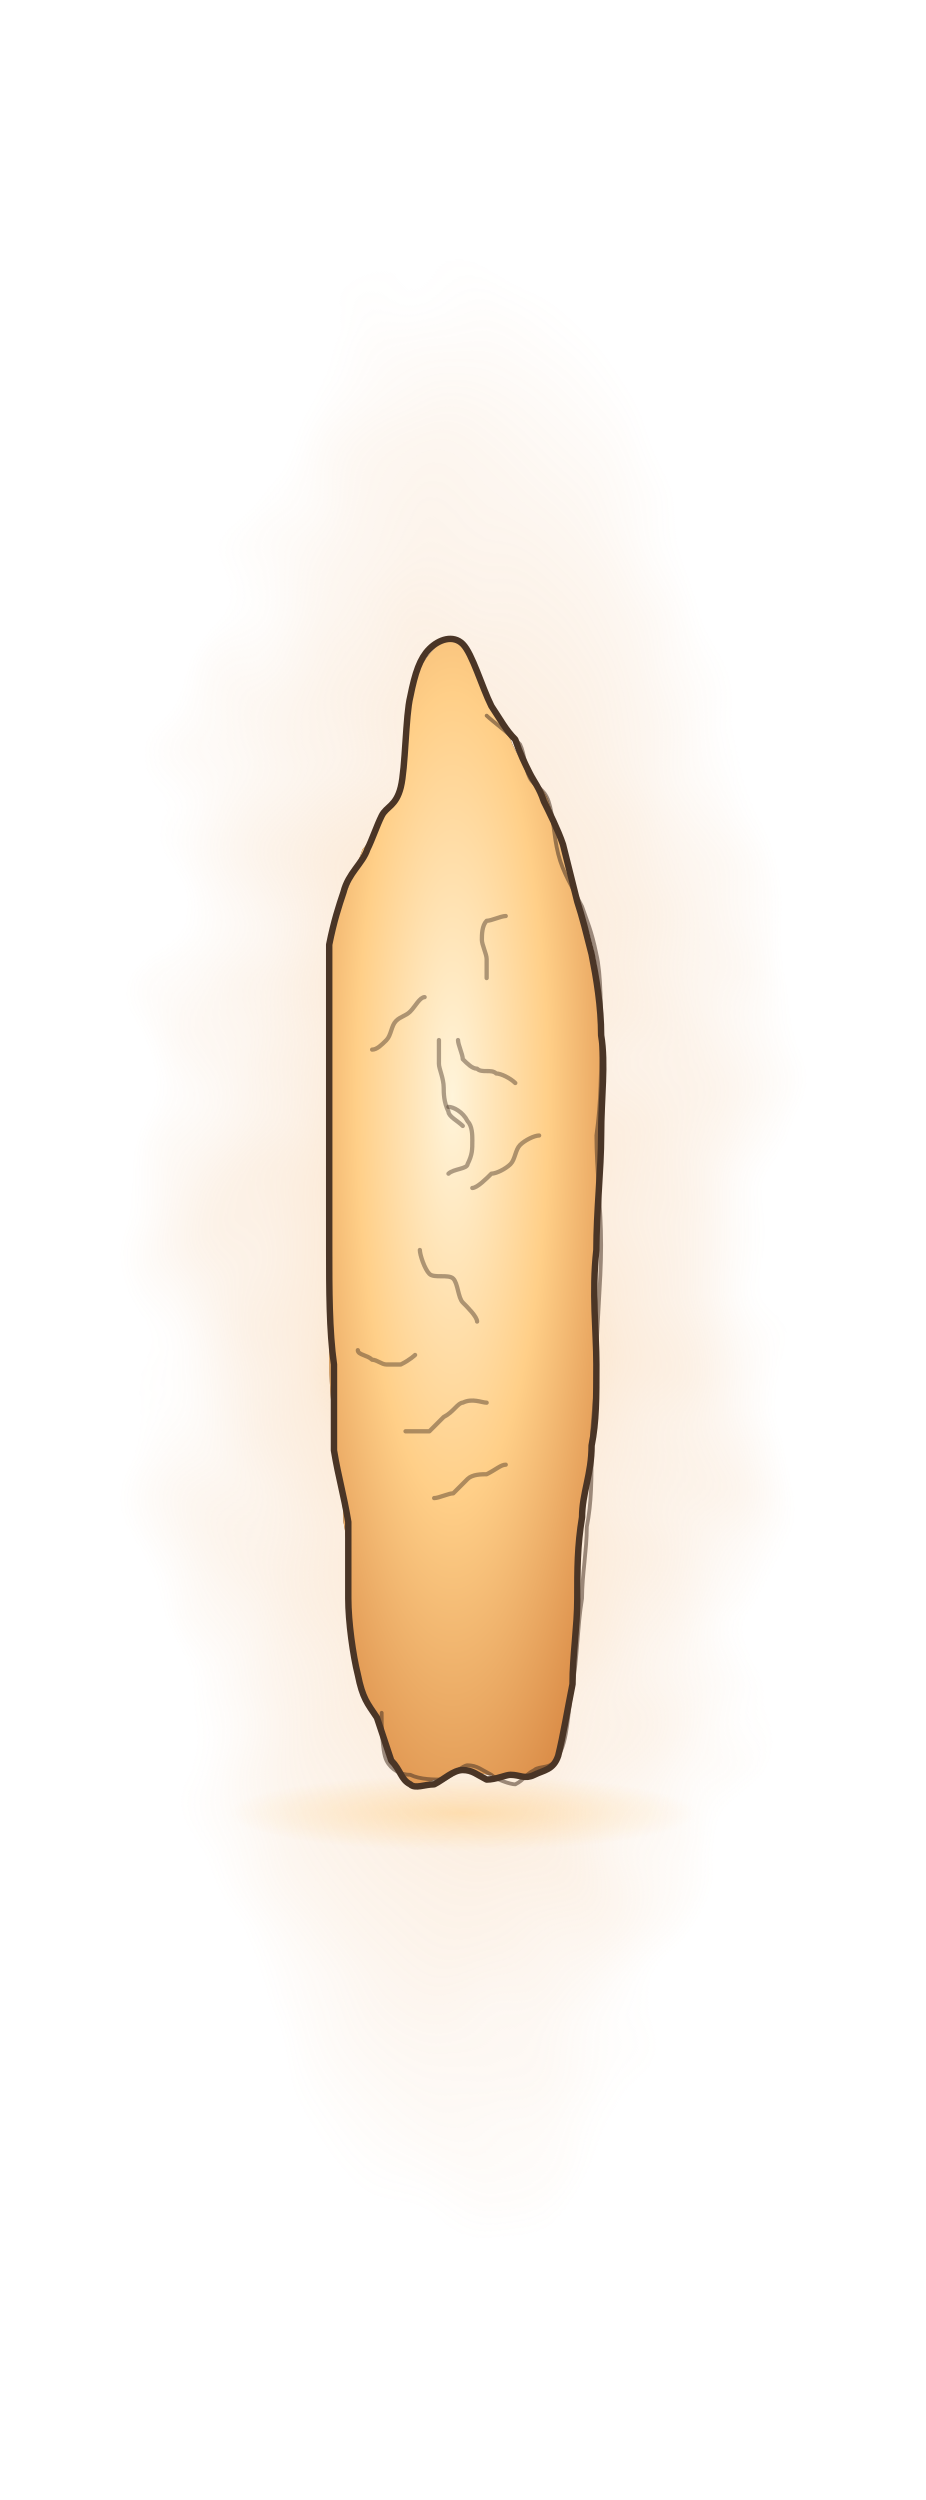
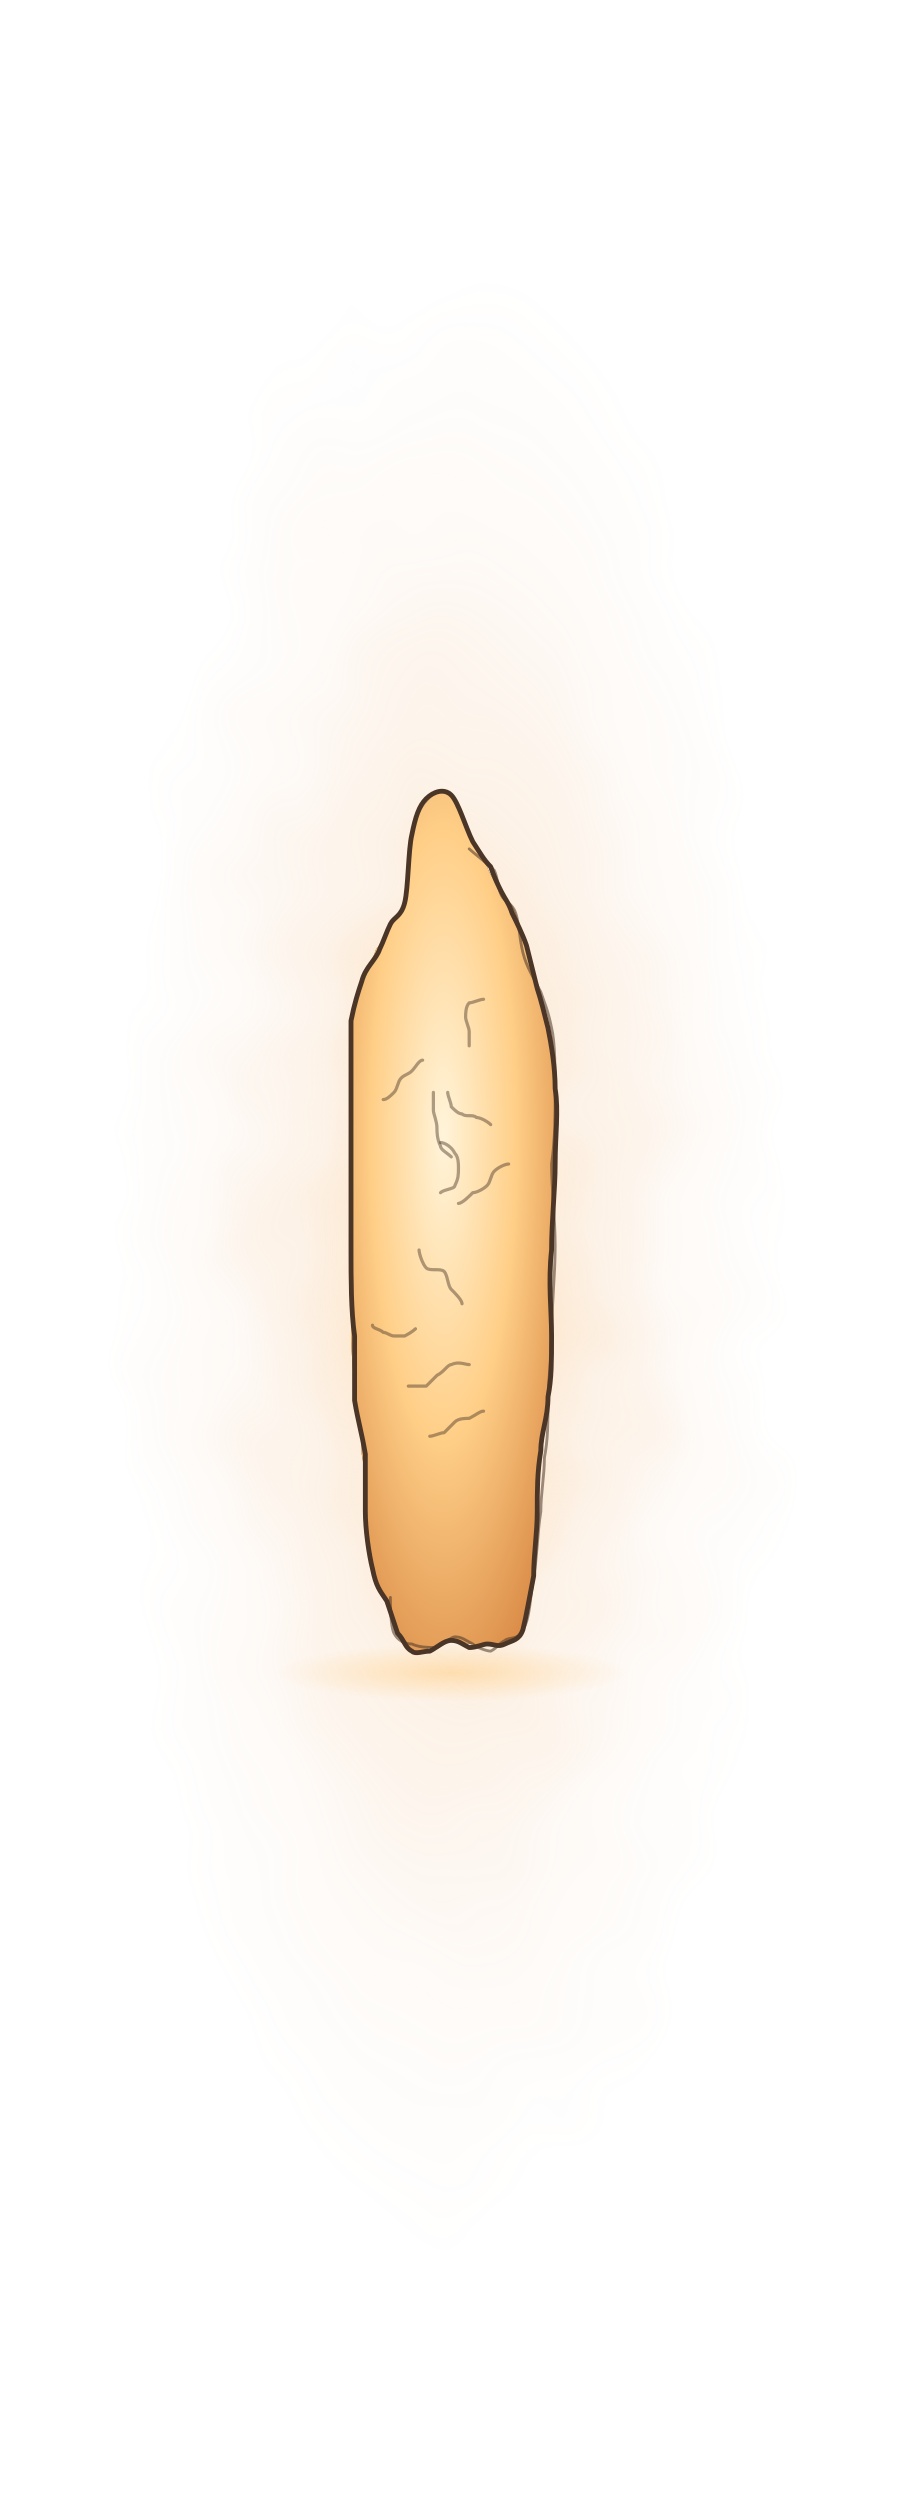
- <svg xmlns="http://www.w3.org/2000/svg" viewBox="863 296 194 524" width="194" height="524" fill="none" stroke-linecap="round" stroke-linejoin="round">
+ <svg xmlns="http://www.w3.org/2000/svg" viewBox="834 209 252 698" width="252" height="698" fill="none" stroke-linecap="round" stroke-linejoin="round">
  <style>.ln{stroke:#4a3526;stroke-width:1.35}.ln2{stroke-width:.8;opacity:.55}.wisp{stroke-width:.9;opacity:.45}.sup,.floor{stroke:#c9a582}.sup.pale{stroke:#cdc0b0}.floor{opacity:.25}.bg{fill:#3d2d26}.blotch{fill:#1f1612}.fibre{fill:none;stroke:#1f1612;stroke-linecap:round}.mottle{fill:#4a2614;opacity:.55}</style>
  <defs>
-     <radialGradient id="halo">
-       <stop offset="0" stop-color="#ffcf87" stop-opacity=".55" />
-       <stop offset=".45" stop-color="#f0a250" stop-opacity=".2" />
-       <stop offset="1" stop-color="#e08a3c" stop-opacity="0" />
-     </radialGradient>
    <radialGradient id="inner" cx=".45" cy=".4" r=".7">
      <stop offset="0" stop-color="#fff4da" />
      <stop offset=".5" stop-color="#ffcf88" />
      <stop offset="1" stop-color="#d98a45" />
    </radialGradient>
    <radialGradient id="pale" cx=".45" cy=".4" r=".7">
      <stop offset="0" stop-color="#ffffff" />
      <stop offset=".6" stop-color="#fff8ec" />
      <stop offset="1" stop-color="#ecd3b4" />
    </radialGradient>
    <radialGradient id="brown" cx=".45" cy=".4" r=".7">
      <stop offset="0" stop-color="#ffcf8f" />
      <stop offset=".5" stop-color="#c97a3c" />
      <stop offset="1" stop-color="#6e3d1f" />
    </radialGradient>
    <filter id="felt" x="-10%" y="-10%" width="120%" height="120%">
      <feGaussianBlur stdDeviation="1.6" />
    </filter>
-     <radialGradient id="haloWhite">
-       <stop offset="0" stop-color="#fffaf0" stop-opacity=".6" />
-       <stop offset=".45" stop-color="#fbe9cc" stop-opacity=".22" />
-       <stop offset="1" stop-color="#f2d9b4" stop-opacity="0" />
-     </radialGradient>
    <radialGradient id="pool">
      <stop offset="0" stop-color="#ffcf87" stop-opacity=".55" />
      <stop offset="1" stop-color="#ffcf87" stop-opacity="0" />
    </radialGradient>
    <filter id="rough" x="-20%" y="-20%" width="140%" height="140%">
      <feTurbulence type="fractalNoise" baseFrequency=".03" numOctaves="2" seed="3" />
      <feDisplacementMap in="SourceGraphic" scale="26" />
    </filter>
+     <radialGradient id="halo">
+       <stop offset="0" stop-color="#ffcf87" stop-opacity=".55" />
+       <stop offset=".2" stop-color="#fbbd72" stop-opacity=".34" />
+       <stop offset=".45" stop-color="#f0a250" stop-opacity=".14" />
+       <stop offset=".72" stop-color="#e8954a" stop-opacity=".045" />
+       <stop offset="1" stop-color="#e08a3c" stop-opacity="0" />
+     </radialGradient>
+     <radialGradient id="haloWhite">
+       <stop offset="0" stop-color="#fffaf0" stop-opacity=".6" />
+       <stop offset=".2" stop-color="#fff2de" stop-opacity=".38" />
+       <stop offset=".45" stop-color="#fbe9cc" stop-opacity=".15" />
+       <stop offset=".72" stop-color="#f6dfbf" stop-opacity=".05" />
+       <stop offset="1" stop-color="#f2d9b4" stop-opacity="0" />
+     </radialGradient>
+     <radialGradient id="haloDim">
+       <stop offset="0" stop-color="#f0b26a" stop-opacity=".4" />
+       <stop offset=".2" stop-color="#d98f4c" stop-opacity=".24" />
+       <stop offset=".45" stop-color="#c47a3a" stop-opacity=".1" />
+       <stop offset=".72" stop-color="#b56e33" stop-opacity=".03" />
+       <stop offset="1" stop-color="#a8642e" stop-opacity="0" />
+     </radialGradient>
+     <linearGradient id="floorFade" gradientUnits="userSpaceOnUse" x1="0" y1="586" x2="0" y2="676">
+       <stop offset="0" stop-color="#fff" />
+       <stop offset="1" stop-color="#000" />
+     </linearGradient>
+     <mask id="aboveFloor" maskUnits="userSpaceOnUse" x="-3000" y="-3000" width="8000" height="8000">
+       <rect x="-3000" y="-3000" width="8000" height="8000" fill="url(#floorFade)" />
+     </mask>
+     <filter id="shaftBlur" x="-30%" y="-30%" width="160%" height="160%">
+       <feGaussianBlur stdDeviation="7" />
+     </filter>
  </defs>
  <clipPath id="c15">
    <path d="M960 431 C962 433 964 441 966 444 C968 448 969 449 970 451 C971 454 973 456 974 458 C975 460 977 461 978 464 C979 467 980 470 981 474 C982 477 983 480 984 484 C985 488 986 492 987 497 C988 501 989 506 989 512 C990 519 989 526 989 534 C989 541 988 550 988 558 C988 566 988 574 988 581 C988 588 987 594 987 600 C986 605 985 610 985 615 C984 620 984 625 984 631 C983 636 983 644 983 649 C982 655 981 660 980 663 C979 666 977 667 975 668 C974 669 972 668 970 668 C969 669 967 669 966 668 C964 668 962 667 960 667 C958 667 956 669 954 669 C952 670 951 670 949 670 C948 669 946 667 945 665 C944 663 943 659 942 656 C940 653 939 651 938 647 C937 643 937 636 936 631 C936 626 936 620 935 615 C935 610 934 605 933 600 C933 594 932 588 932 581 C932 574 932 566 932 558 C932 550 932 541 932 534 C932 527 932 521 932 514 C932 508 932 500 932 494 C933 489 934 486 936 482 C937 479 938 477 939 474 C941 472 942 469 943 467 C944 465 946 465 947 461 C948 457 948 447 949 442 C950 437 952 434 954 432 C955 430 958 429 960 431Z" />
  </clipPath>
  <path class="bg" d="M960 431 C962 433 964 441 966 444 C968 448 969 449 970 451 C971 454 973 456 974 458 C975 460 977 461 978 464 C979 467 980 470 981 474 C982 477 983 480 984 484 C985 488 986 492 987 497 C988 501 989 506 989 512 C990 519 989 526 989 534 C989 541 988 550 988 558 C988 566 988 574 988 581 C988 588 987 594 987 600 C986 605 985 610 985 615 C984 620 984 625 984 631 C983 636 983 644 983 649 C982 655 981 660 980 663 C979 666 977 667 975 668 C974 669 972 668 970 668 C969 669 967 669 966 668 C964 668 962 667 960 667 C958 667 956 669 954 669 C952 670 951 670 949 670 C948 669 946 667 945 665 C944 663 943 659 942 656 C940 653 939 651 938 647 C937 643 937 636 936 631 C936 626 936 620 935 615 C935 610 934 605 933 600 C933 594 932 588 932 581 C932 574 932 566 932 558 C932 550 932 541 932 534 C932 527 932 521 932 514 C932 508 932 500 932 494 C933 489 934 486 936 482 C937 479 938 477 939 474 C941 472 942 469 943 467 C944 465 946 465 947 461 C948 457 948 447 949 442 C950 437 952 434 954 432 C955 430 958 429 960 431Z" />
  <g class="warm">
-     <ellipse cx="960" cy="558" rx="69" ry="207" fill="url(#halo)" filter="url(#rough)" />
+     <ellipse cx="960" cy="558" rx="93" ry="279" fill="url(#halo)" filter="url(#rough)" />
    <ellipse cx="960" cy="676" rx="49" ry="8" fill="url(#pool)" />
    <path d="M960 431 C962 433 964 441 966 444 C968 448 969 449 970 451 C971 454 973 456 974 458 C975 460 977 461 978 464 C979 467 980 470 981 474 C982 477 983 480 984 484 C985 488 986 492 987 497 C988 501 989 506 989 512 C990 519 989 526 989 534 C989 541 988 550 988 558 C988 566 988 574 988 581 C988 588 987 594 987 600 C986 605 985 610 985 615 C984 620 984 625 984 631 C983 636 983 644 983 649 C982 655 981 660 980 663 C979 666 977 667 975 668 C974 669 972 668 970 668 C969 669 967 669 966 668 C964 668 962 667 960 667 C958 667 956 669 954 669 C952 670 951 670 949 670 C948 669 946 667 945 665 C944 663 943 659 942 656 C940 653 939 651 938 647 C937 643 937 636 936 631 C936 626 936 620 935 615 C935 610 934 605 933 600 C933 594 932 588 932 581 C932 574 932 566 932 558 C932 550 932 541 932 534 C932 527 932 521 932 514 C932 508 932 500 932 494 C933 489 934 486 936 482 C937 479 938 477 939 474 C941 472 942 469 943 467 C944 465 946 465 947 461 C948 457 948 447 949 442 C950 437 952 434 954 432 C955 430 958 429 960 431Z" fill="url(#inner)" />
  </g>
  <path class="ln" d="M960 431 C962 433 964 440 966 444 C968 447 969 449 971 451 C972 454 973 456 974 458 C975 460 976 461 977 464 C978 466 980 470 981 473 C982 477 983 481 984 485 C985 488 986 492 987 496 C988 501 989 507 989 513 C990 519 989 526 989 534 C989 541 988 550 988 558 C987 567 988 575 988 582 C988 589 988 594 987 599 C987 605 985 609 985 614 C984 620 984 625 984 631 C984 637 983 643 983 649 C982 654 981 660 980 664 C979 667 977 667 975 668 C973 669 972 668 970 668 C969 668 967 669 965 669 C963 668 962 667 960 667 C958 667 956 669 954 670 C952 670 950 671 949 670 C947 669 947 667 945 665 C944 662 943 659 942 656 C940 653 939 652 938 647 C937 643 936 636 936 631 C936 625 936 620 936 615 C935 609 934 606 933 600 C933 595 933 589 933 582 C932 575 932 566 932 558 C932 550 932 542 932 535 C932 527 932 521 932 514 C932 507 932 499 932 494 C933 489 934 486 935 483 C936 479 939 477 940 474 C941 472 942 469 943 467 C944 465 946 465 947 461 C948 457 948 446 949 442 C950 437 951 434 953 432 C955 430 958 429 960 431Z" />
  <path class="ln ln2" d="M965 446 C966 447 970 450 972 452 C973 454 973 457 974 459 C975 461 977 461 978 464 C979 467 979 471 980 475 C981 479 983 482 985 486 C986 489 987 491 988 496 C989 500 989 508 989 514 C989 520 989 527 988 534 C988 541 989 549 989 557 C989 565 988 574 988 582 C988 589 987 594 987 600 C987 606 987 611 986 616 C986 621 985 626 985 631 C984 637 984 644 983 649 C982 655 982 661 980 664 C979 667 976 666 975 667 C973 668 973 669 971 670 C970 670 967 669 966 668 C964 667 963 666 961 666 C960 666 958 668 956 669 C954 669 951 669 949 668 C947 668 945 667 944 665 C943 663 943 657 943 655" />
  <path class="ln wisp" d="M952 505 C951 505 950 507 949 508 C948 509 947 509 946 510 C945 511 945 513 944 514 C943 515 942 516 941 516" />
  <path class="ln wisp" d="M957 528 C958 528 960 529 961 531 C962 532 962 534 962 535 C962 537 962 538 961 540 C961 541 958 541 957 542" />
  <path class="ln wisp" d="M971 523 C970 522 968 521 967 521 C966 520 964 521 963 520 C962 520 961 519 960 518 C960 517 959 515 959 514" />
  <path class="ln wisp" d="M962 545 C963 545 965 543 966 542 C967 542 969 541 970 540 C971 539 971 537 972 536 C973 535 975 534 976 534" />
  <path class="ln wisp" d="M955 514 C955 515 955 517 955 519 C955 520 956 522 956 524 C956 525 956 527 957 529 C957 530 959 531 960 532" />
  <path class="ln wisp" d="M965 590 C964 590 962 589 960 590 C959 590 958 592 956 593 C955 594 954 595 953 596 C951 596 949 596 948 596" />
  <path class="ln wisp" d="M954 610 C955 610 957 609 958 609 C959 608 960 607 961 606 C962 605 964 605 965 605 C967 604 968 603 969 603" />
  <path class="ln wisp" d="M963 573 C963 572 961 570 960 569 C959 568 959 565 958 564 C957 563 954 564 953 563 C952 562 951 559 951 558" />
  <path class="ln wisp" d="M965 501 C965 500 965 498 965 497 C965 496 964 494 964 493 C964 492 964 490 965 489 C966 489 968 488 969 488" />
  <path class="ln wisp" d="M950 580 C950 580 949 581 947 582 C946 582 945 582 944 582 C943 582 942 581 941 581 C940 580 938 580 938 579" />
</svg>
